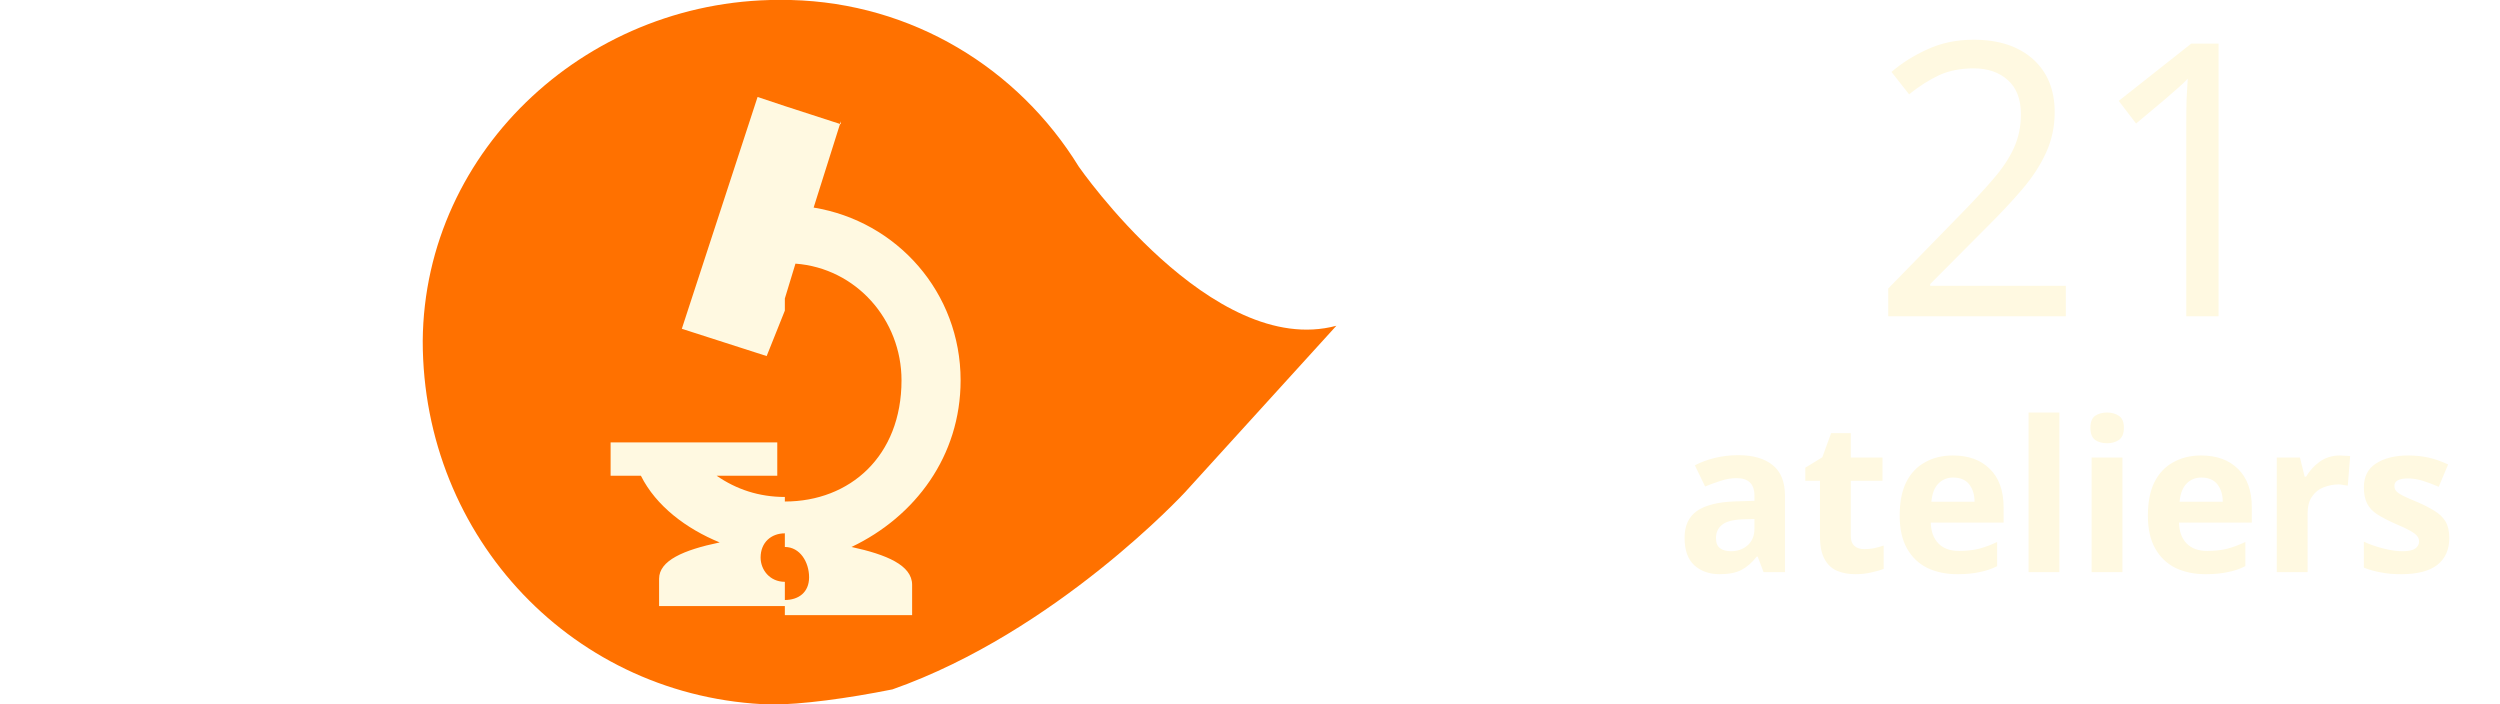
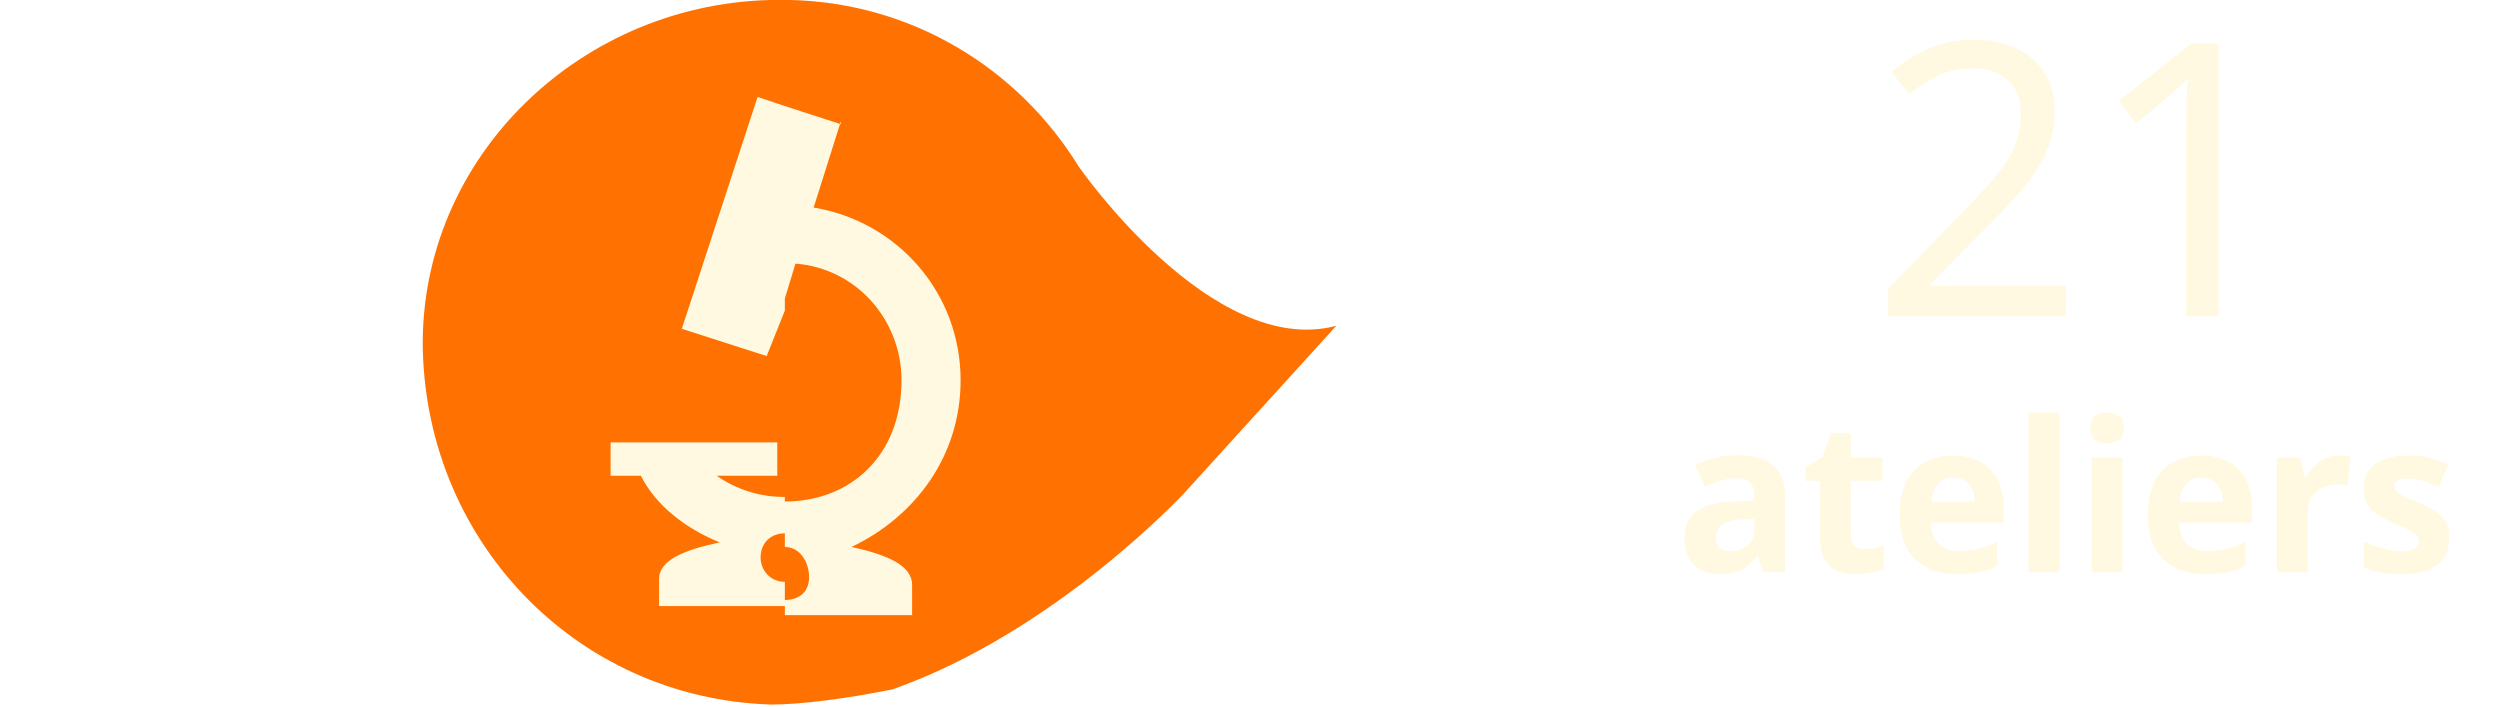
- <svg xmlns="http://www.w3.org/2000/svg" viewBox="0 0 165 46.4" preserveAspectRatio="xMinYMin meet">
+ <svg xmlns="http://www.w3.org/2000/svg" viewBox="0 0 165 46.6">
  <path fill="#ff7100" d="M52.2 0c8 .2 15 4.5 19 11 0 0 8.8 12.7 17 10.5l-10 11s-8.5 9.2-19.3 13c-3 .6-6 1-8 1-13-.4-23-11-23-24C28 9.8 39-.3 52 0" />
  <path fill="#fff9e1" d="M55.5 8.2L51.8 7v12.7l.7-2.3c4 .3 7 3.7 7 7.7 0 5-3.4 8-7.7 8v3c1 0 1.6 1 1.6 2s-.7 1.5-1.6 1.5v1h8.4v-2c0-1.3-1.7-2-4-2.5 4.2-2 7.2-6 7.2-11 0-5.8-4.2-10.5-9.7-11.4L55.5 8zM51.8 7L50 6.4l-5 15.3 5.6 1.8 1.2-3v-13zm0 25.8c-1.7 0-3.2-.5-4.5-1.4h4v-2.2h-11v2.2h2c1 2 3 3.5 5.2 4.4-2.4.5-4 1.2-4 2.4V40h8.3v-1.6c-1 0-1.6-.8-1.6-1.6 0-1 .7-1.6 1.6-1.6v-2.4z" />
  <g fill="#fff9e1" font-stretch="condensed" font-family="Impact" text-anchor="middle">
    <text x="87.1" y="-1238.6" font-size="17.6" style="-inkscape-font-specification:'Impact Condensed';text-align:center" transform="matrix(1.24 0 0 1.26 27.39 1581.51)">
      <tspan x="88.9" y="-1238.6" font-size="20" style="-inkscape-font-specification:'Impact Condensed';text-align:center">21</tspan>
    </text>
    <text x="87.9" y="-1225.2" font-size="11.2" style="-inkscape-font-specification:'Impact Condensed';text-align:center" transform="matrix(1.24 0 0 1.26 27.39 1581.51)">
      <tspan x="87.9" y="-1225.2" font-stretch="normal" font-weight="bold" font-size="11" style="-inkscape-font-specification:'sans-serif Bold';text-align:center" font-family="sans-serif">ateliers</tspan>
    </text>
  </g>
</svg>
